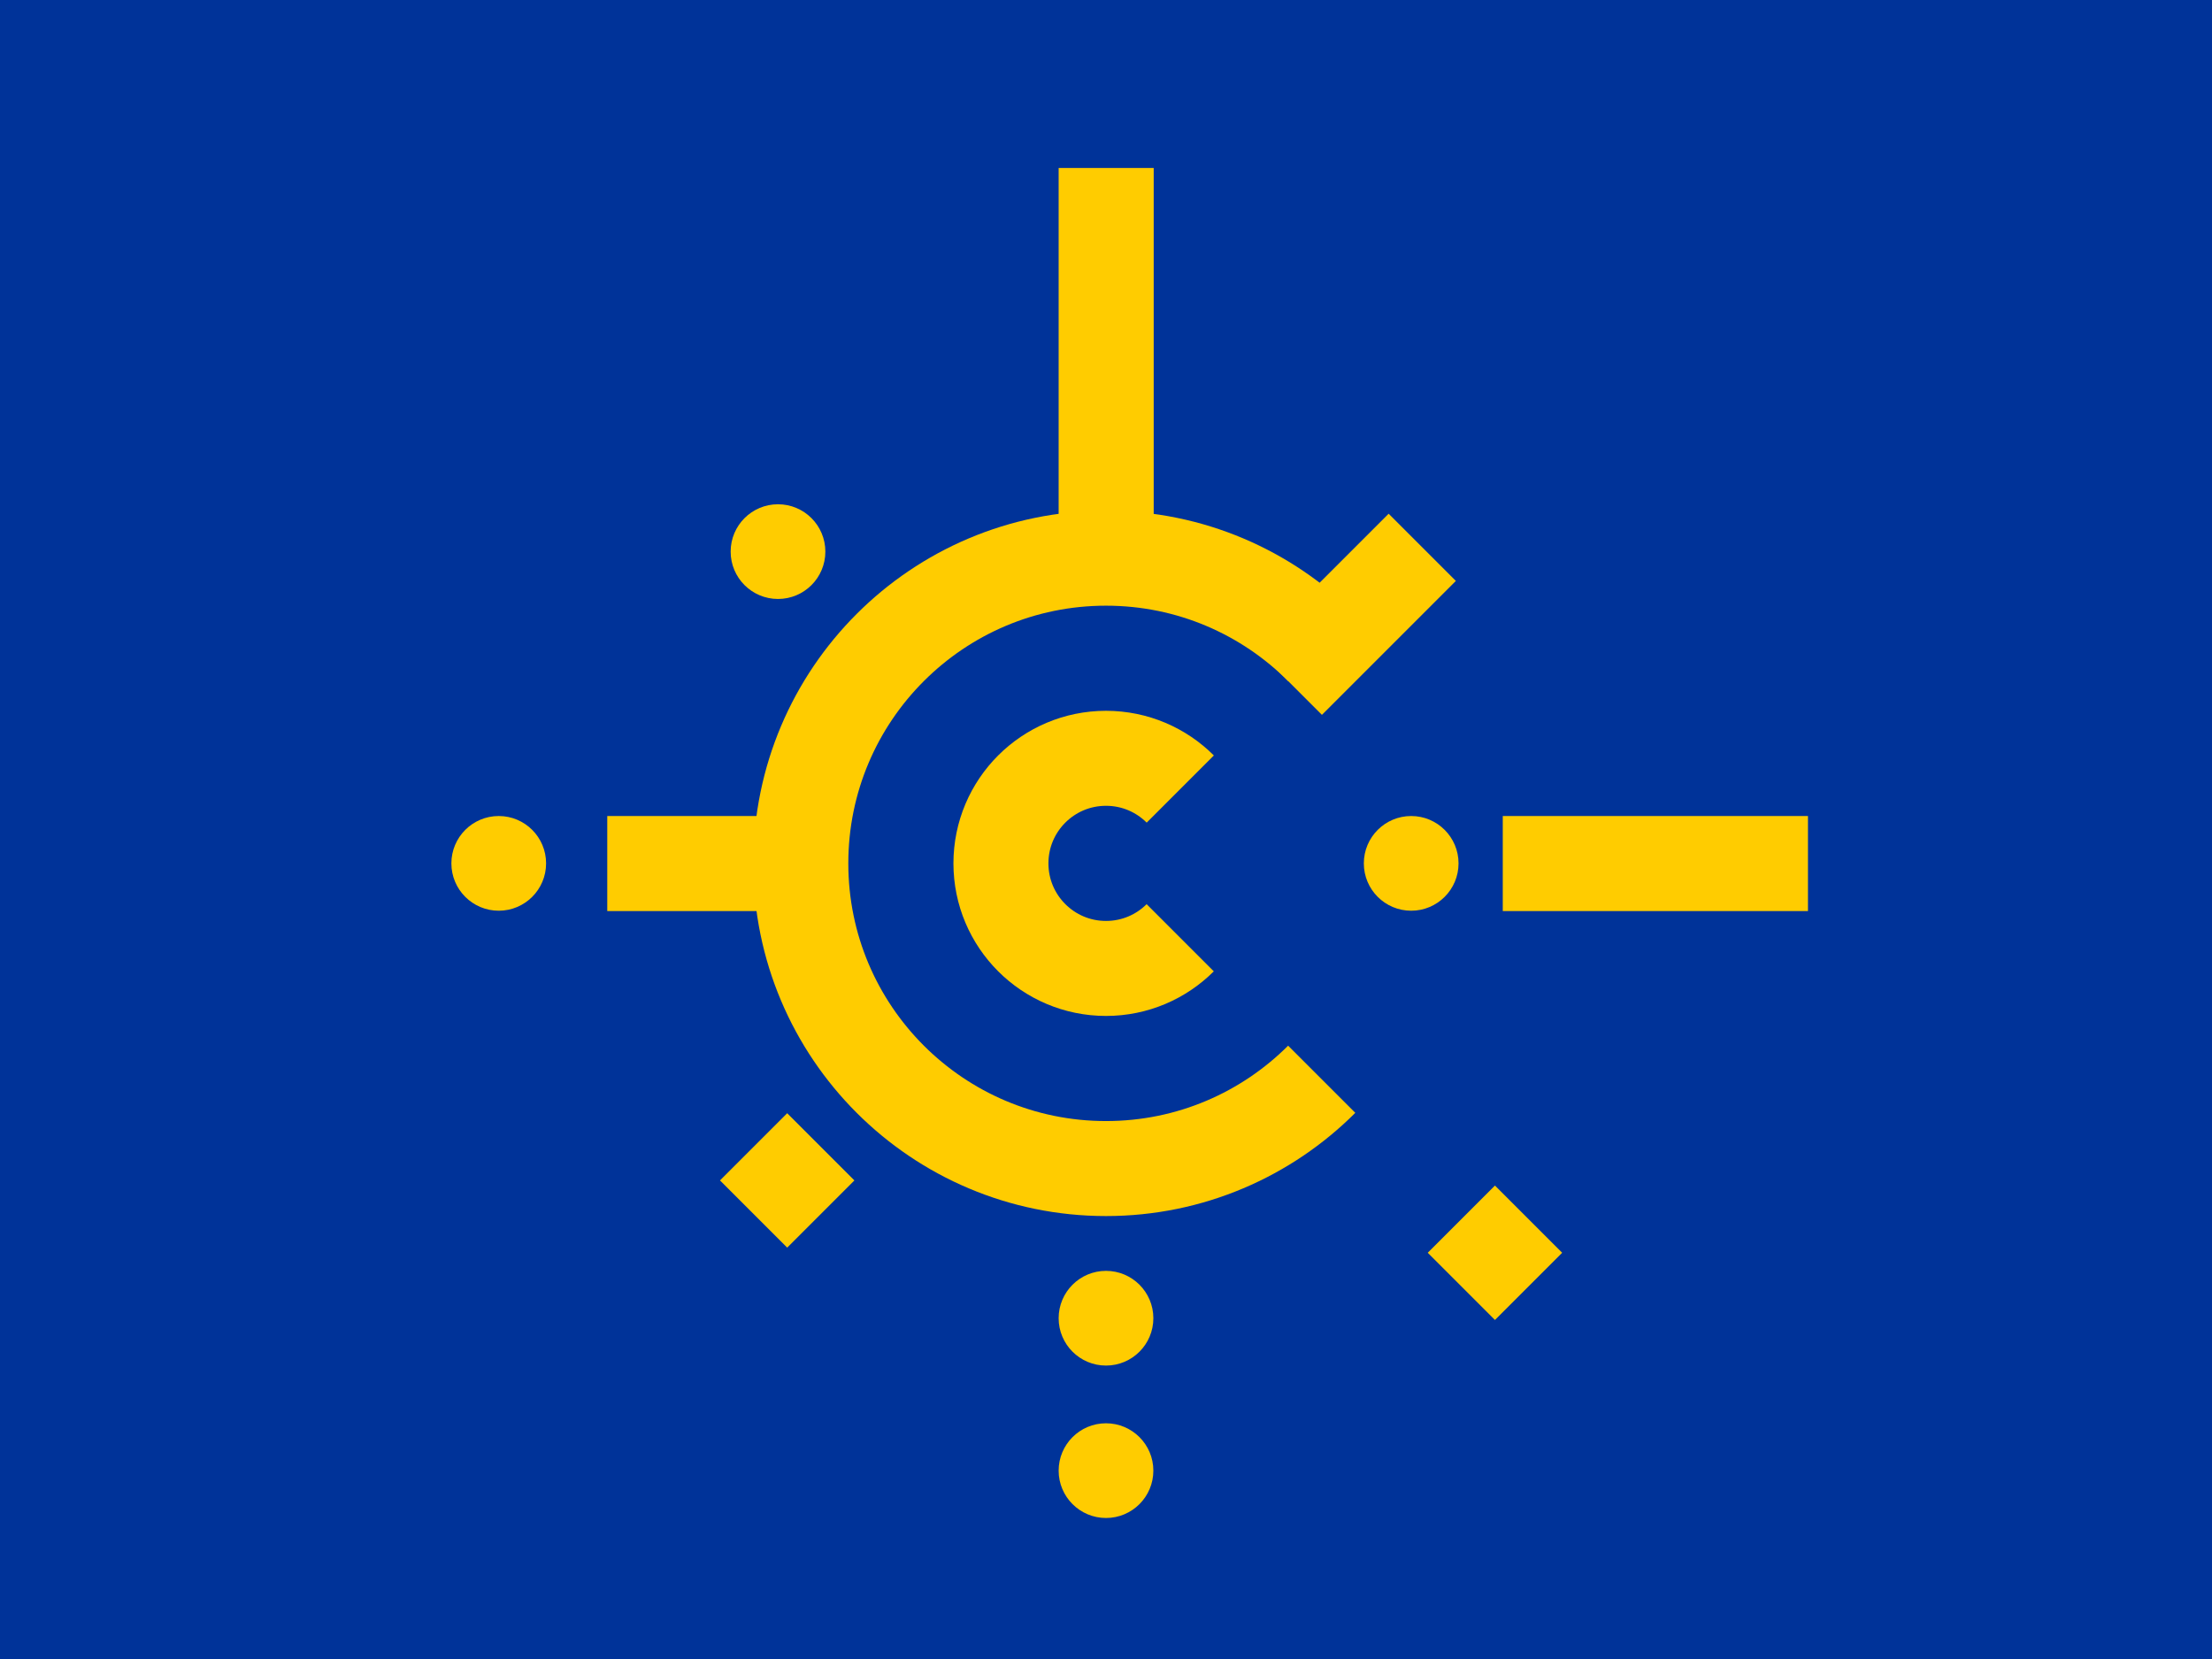
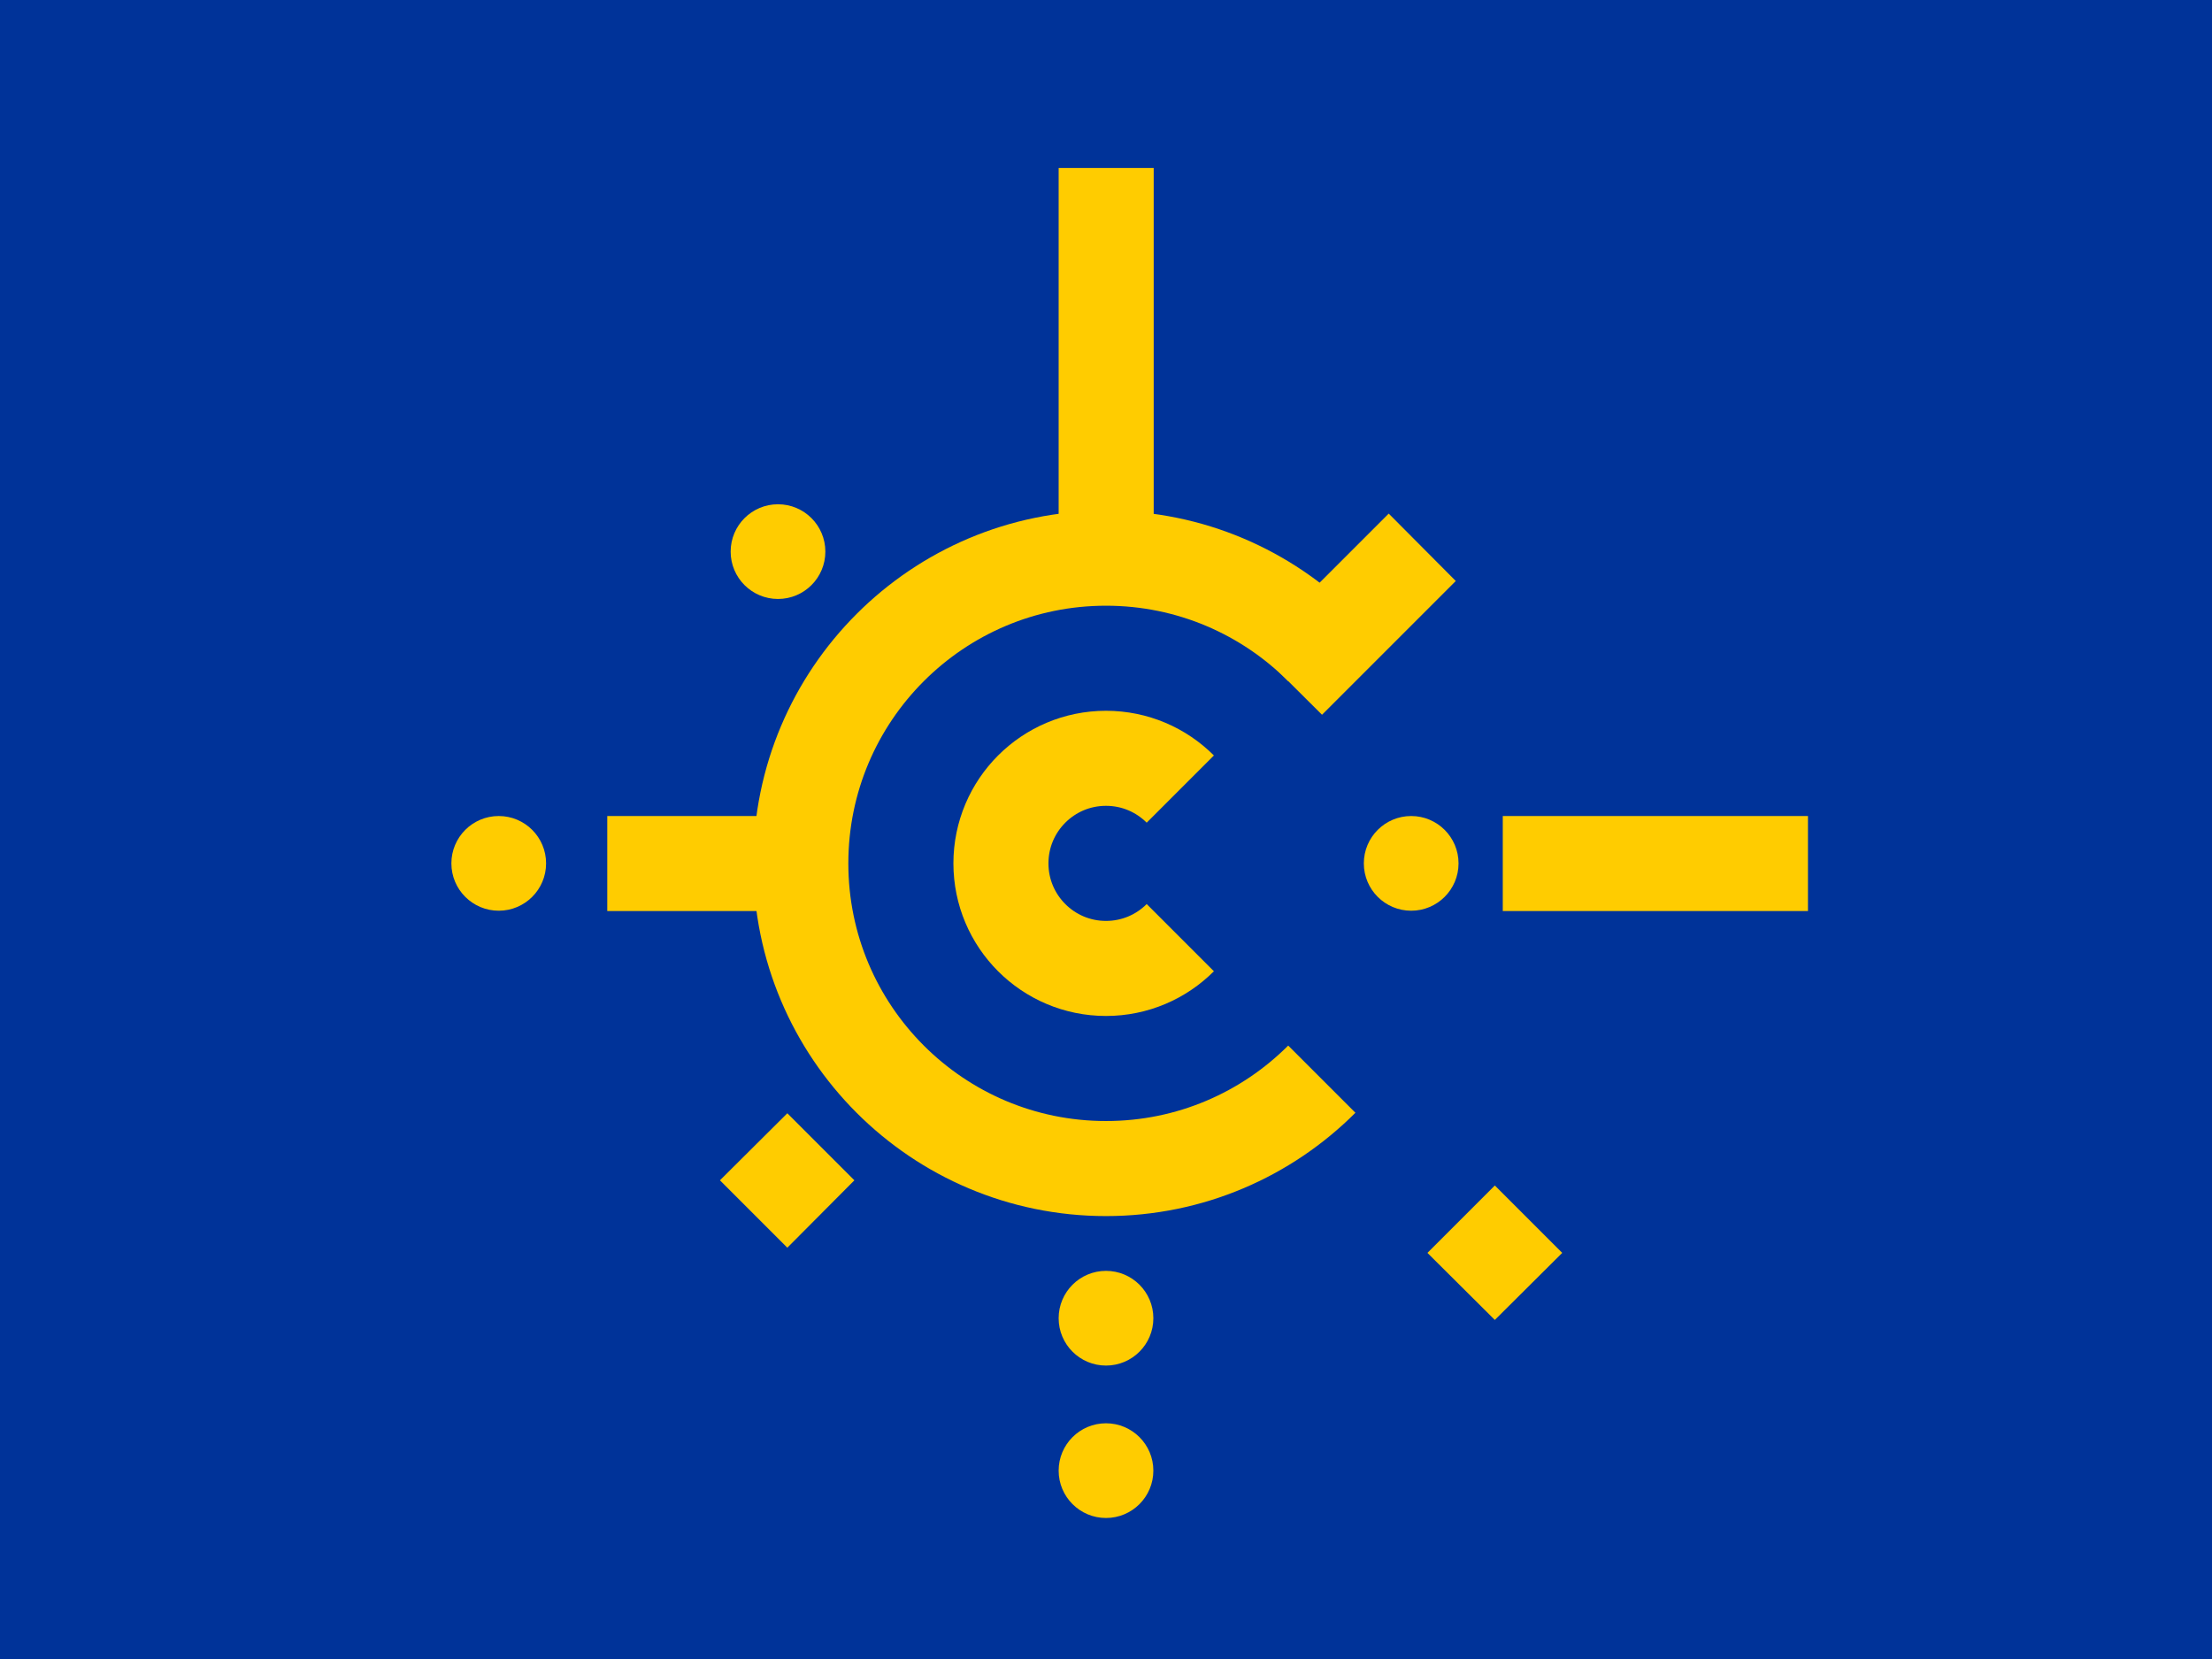
- <svg xmlns="http://www.w3.org/2000/svg" id="flag-icons-cefta" version="1.1" viewBox="0 0 640 480">
-   <path id="rect598" d="M0 0h640v480H0z" style="fill:#039;stroke-width:2.056" />
-   <circle id="circle600" cx="320" cy="249.8" r="30.4" style="fill:none;stroke:#fc0;stroke-width:27.485" />
-   <circle id="bigger_circle" cx="320" cy="249.8" r="88.3" style="fill:none;stroke:#fc0;stroke-width:27.485" />
-   <path id="rect603" d="M402.9-169.4h119.8v119.8H402.9z" style="fill:#039;stroke-width:1.963" transform="rotate(45)" />
-   <path id="rect605" d="M175.7 236.1h59.2v27.5h-59.2z" style="fill:#fc0;stroke-width:1.963" />
-   <path id="rect607" d="M434.8 236.1h88.3v27.5h-88.3z" style="fill:#fc0;stroke-width:1.963" />
-   <path id="rect609" d="M124.2 389.2H179v27.5h-54.8z" style="fill:#fc0;stroke-width:1.963" transform="rotate(-45)" />
-   <path id="rect611" d="M306.3 48.6h27.5v107.1h-27.5z" style="fill:#fc0;stroke-width:1.963" />
-   <circle id="circle613" cx="225.1" cy="159.6" r="13.7" style="fill:#fc0;stroke-width:1.963" />
-   <circle id="circle615" cx="144.3" cy="249.8" r="13.7" style="fill:#fc0;stroke-width:1.963" />
-   <circle id="circle617" cx="320" cy="381.4" r="13.7" style="fill:#fc0;stroke-width:1.963" />
-   <circle id="circle619" cx="320" cy="425.5" r="13.7" style="fill:#fc0;stroke-width:1.963" />
-   <circle id="circle621" cx="408.3" cy="249.8" r="13.7" style="fill:#fc0;stroke-width:1.963" />
-   <path id="rect623" d="M-94.2 388.8h27.5v27.5h-27.5z" style="fill:#fc0;stroke-width:1.963" transform="rotate(-45)" />
-   <path id="rect625" d="M35.8 548.4h27.5v27.5H35.8z" style="fill:#fc0;stroke-width:1.963" transform="rotate(-45)" />
+ <svg xmlns="http://www.w3.org/2000/svg" id="flag-icons-cefta" viewBox="0 0 640 480">
+   <path fill="#039" d="M0 0h640v480H0z" />
+   <circle cx="320" cy="249.8" r="30.4" fill="none" stroke="#fc0" stroke-width="27.5" />
+   <circle cx="320" cy="249.8" r="88.3" fill="none" stroke="#fc0" stroke-width="27.5" />
+   <path fill="#039" d="m404.7 165.1 84.7 84.7-84.7 84.7-84.7-84.7z" />
+   <path fill="#fc0" d="M175.7 236.1h59.2v27.5h-59.2zM434.8 236.1h88.3v27.5h-88.3zM363 187.4l38.8-38.8 19.4 19.5-38.7 38.7zM306.3 48.6h27.5v107.1h-27.5z" />
+   <circle cx="225.1" cy="159.6" r="13.7" fill="#fc0" />
+   <circle cx="144.3" cy="249.8" r="13.7" fill="#fc0" />
+   <circle cx="320" cy="381.4" r="13.7" fill="#fc0" />
+   <circle cx="320" cy="425.5" r="13.7" fill="#fc0" />
+   <circle cx="408.3" cy="249.8" r="13.7" fill="#fc0" />
+   <path fill="#fc0" d="m208.3 341.5 19.5-19.4 19.4 19.4-19.4 19.5zM413 362.5l19.5-19.5 19.5 19.5-19.5 19.4z" />
</svg>
